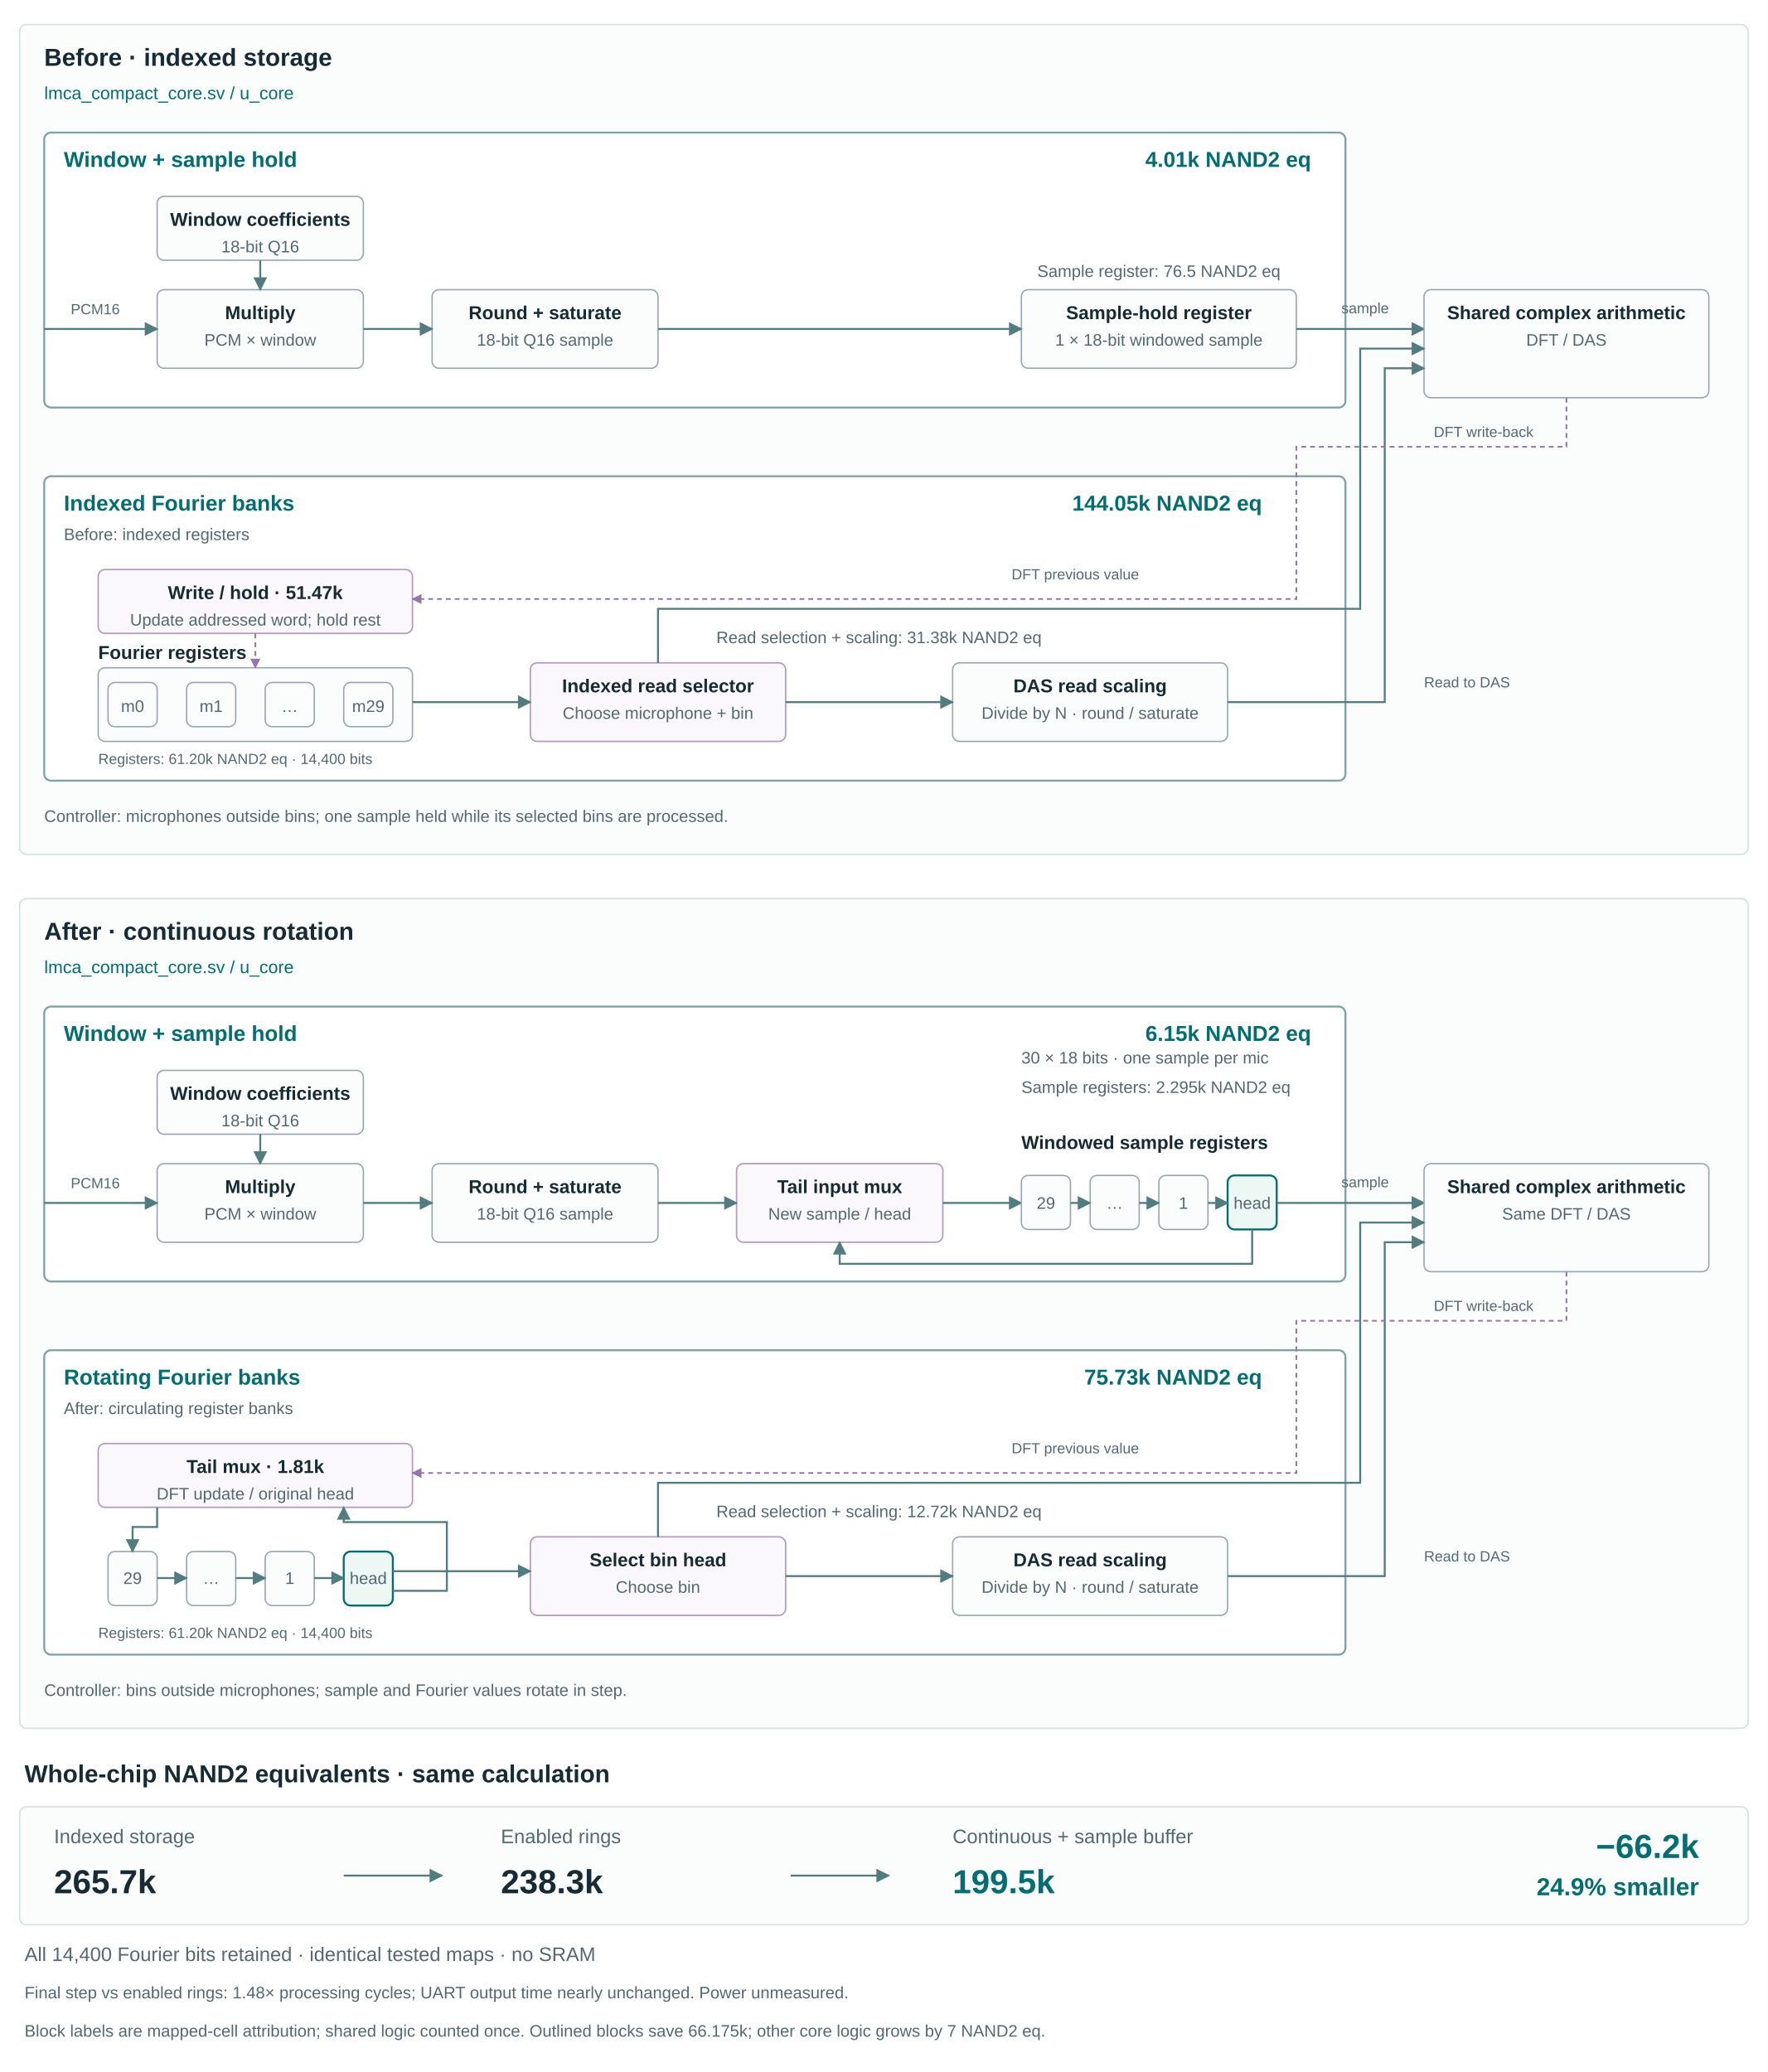
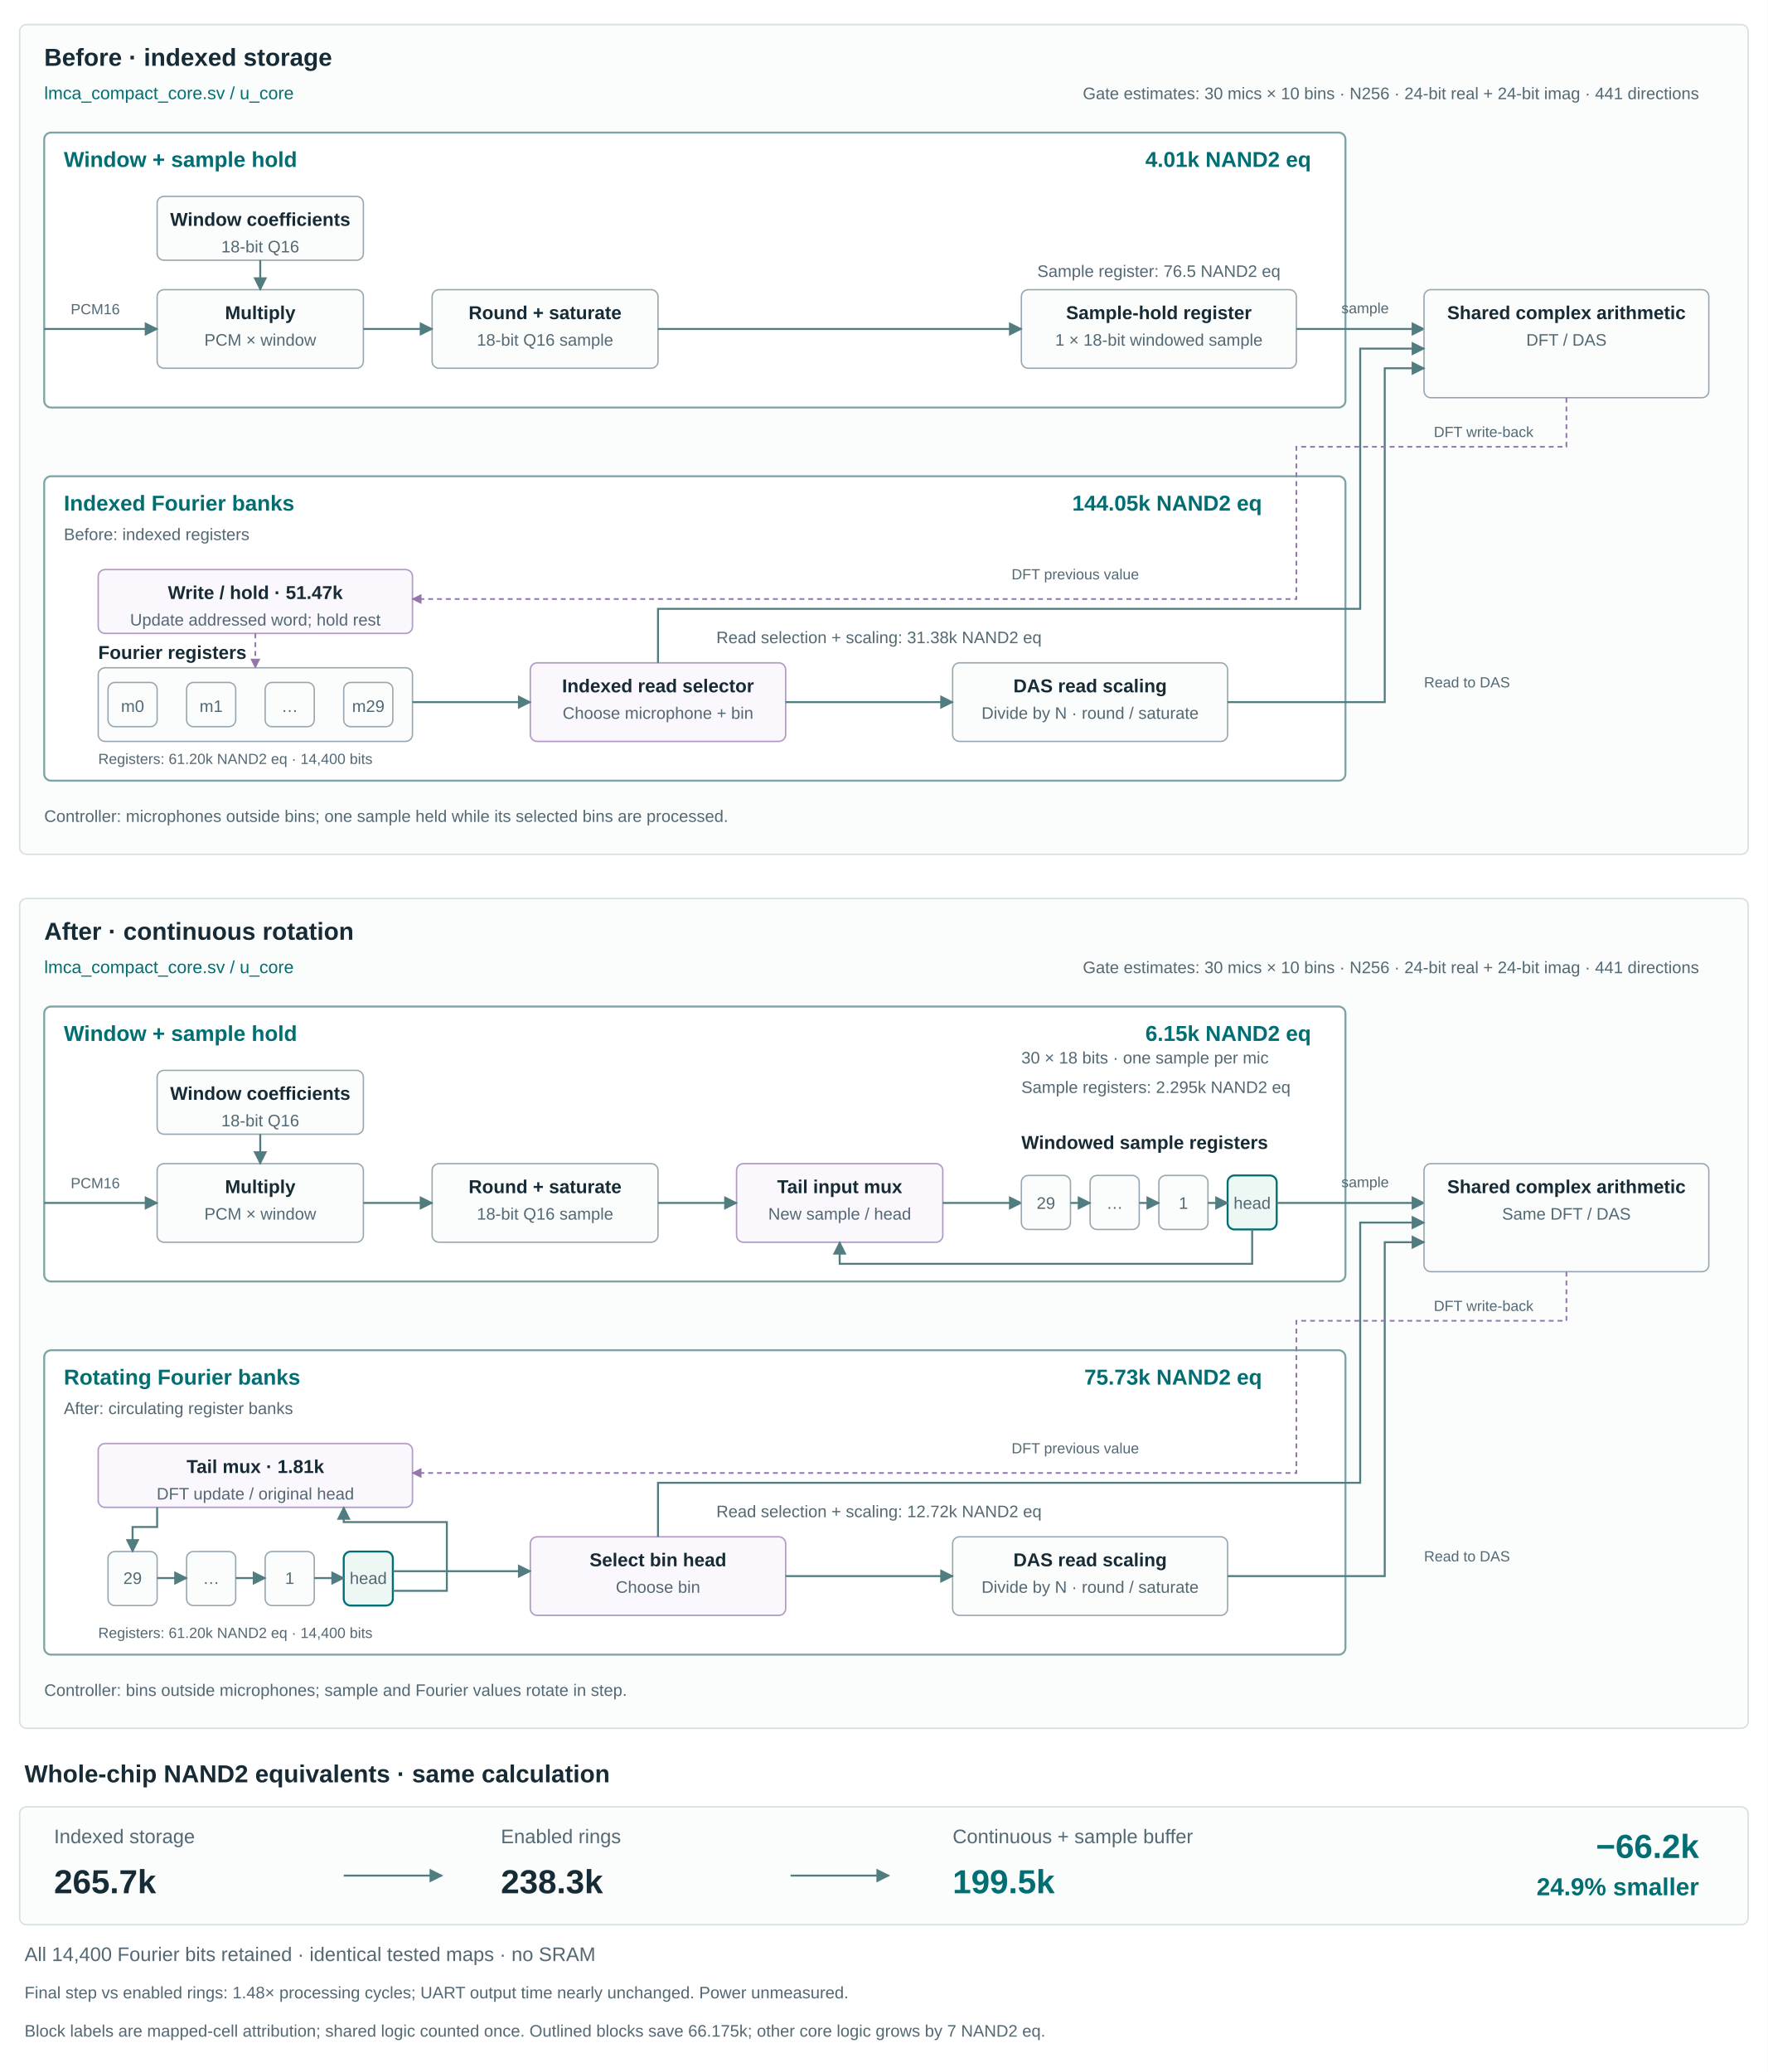
<svg xmlns="http://www.w3.org/2000/svg" width="1800" height="2110" viewBox="0 0 1800 2110" role="img" aria-labelledby="rotation-title rotation-desc">
  <defs>
    <marker id="arrow" viewBox="0 0 10 10" refX="9" refY="5" markerWidth="7" markerHeight="7" orient="auto">
      <path d="M0 0L10 5L0 10Z" fill="#527d80" />
    </marker>
    <marker id="write-arrow" viewBox="0 0 10 10" refX="9" refY="5" markerWidth="6" markerHeight="6" orient="auto">
      <path d="M0 0L10 5L0 10Z" fill="#9276ac" />
    </marker>
  </defs>
  <style>text{font-family:'Segoe UI',Arial,sans-serif;fill:#162b35}.heading{font-size:25px;font-weight:650}.group-title{font-size:22px;font-weight:650;fill:#006e72}.node{font-size:19px;font-weight:650}.small{font-size:17px;fill:#536873}.tiny{font-size:15px;fill:#536873}.muted{font-size:20px;fill:#536873}.file{font-size:18px;fill:#006e72}.panel{fill:#fbfdfc;stroke:#d7e0e3;stroke-width:1.5}.group{fill:white;stroke:#7da3a4;stroke-width:2}.box{fill:#fbfdfc;stroke:#98a7af;stroke-width:1.4}.changed{fill:#edf7f4;stroke:#006e72;stroke-width:2}.selection{fill:#faf8fc;stroke:#b29bc5;stroke-width:1.5}.flow{fill:none;stroke:#527d80;stroke-width:2;marker-end:url(#arrow)}.write{fill:none;stroke:#9276ac;stroke-width:1.7;stroke-dasharray:5 4;marker-end:url(#write-arrow)}.gate{font-size:34px;font-weight:700}.accent{fill:#006e72}</style>
  <rect width="1800" height="2110" fill="white" />
  <g transform="translate(0 0)">
    <rect x="20" y="25" width="1760" height="845" rx="7" class="panel" />
    <text x="45" y="67" class="heading">Before · indexed storage</text>
    <text x="45" y="101" class="file">lmca_compact_core.sv / u_core</text>
+     <text x="1730" y="101" class="small" text-anchor="end">Gate estimates: 30 mics × 10 bins · N256 · 24-bit real + 24-bit imag · 441 directions</text>
    <rect x="45" y="135" width="1325" height="280" rx="7" class="group" />
    <text x="65" y="170" class="group-title">Window + sample hold</text>
    <text x="1335" y="170" class="group-title" text-anchor="end">4.01k NAND2 eq</text>
    <rect x="160" y="200" width="210" height="65" rx="7" class="box" />
    <text x="265.0" y="230" class="node" text-anchor="middle">Window coefficients</text>
    <text x="265.0" y="257" class="small" text-anchor="middle">18-bit Q16</text>
    <rect x="160" y="295" width="210" height="80" rx="7" class="box" />
    <text x="265.0" y="325" class="node" text-anchor="middle">Multiply</text>
    <text x="265.0" y="352" class="small" text-anchor="middle">PCM × window</text>
    <rect x="440" y="295" width="230" height="80" rx="7" class="box" />
    <text x="555.0" y="325" class="node" text-anchor="middle">Round + saturate</text>
    <text x="555.0" y="352" class="small" text-anchor="middle">18-bit Q16 sample</text>
    <path d="M265 265V295" class="flow" />
    <path d="M45 335H160" class="flow" />
    <text x="72" y="320" class="tiny">PCM16</text>
    <path d="M370 335H440" class="flow" />
    <rect x="1040" y="295" width="280" height="80" rx="7" class="box" />
    <text x="1180.0" y="325" class="node" text-anchor="middle">Sample-hold register</text>
    <text x="1180.0" y="352" class="small" text-anchor="middle">1 × 18-bit windowed sample</text>
    <path d="M670 335H1040" class="flow" />
    <path d="M1320 335H1450" class="flow" />
    <text x="1390" y="319" class="tiny" text-anchor="middle">sample</text>
    <rect x="1450" y="295" width="290" height="110" rx="7" class="box" />
    <text x="1595.0" y="325" class="node" text-anchor="middle">Shared complex arithmetic</text>
    <text x="1595.0" y="352" class="small" text-anchor="middle">DFT / DAS</text>
    <rect x="45" y="485" width="1325" height="310" rx="7" class="group" />
    <text x="65" y="520" class="group-title">Indexed Fourier banks</text>
    <text x="1285" y="520" class="group-title" text-anchor="end">144.05k NAND2 eq</text>
    <text x="65" y="550" class="small">Before: indexed registers</text>
    <rect x="100" y="580" width="320" height="65" rx="7" class="selection" />
    <text x="260.0" y="610" class="node" text-anchor="middle">Write / hold · 51.47k</text>
    <text x="260.0" y="637" class="small" text-anchor="middle">Update addressed word; hold rest</text>
    <rect x="540" y="675" width="260" height="80" rx="7" class="selection" />
    <text x="670.0" y="705" class="node" text-anchor="middle">Indexed read selector</text>
    <text x="670.0" y="732" class="small" text-anchor="middle">Choose microphone + bin</text>
    <rect x="970" y="675" width="280" height="80" rx="7" class="box" />
    <text x="1110.0" y="705" class="node" text-anchor="middle">DAS read scaling</text>
    <text x="1110.0" y="732" class="small" text-anchor="middle">Divide by N · round / saturate</text>
    <rect x="100" y="680" width="320" height="75" rx="7" class="box" />
    <text x="100" y="671" class="node">Fourier registers</text>
    <rect x="110" y="695" width="50" height="45" rx="7" class="box" />
    <text x="135" y="725" class="small" text-anchor="middle">m0</text>
    <rect x="190" y="695" width="50" height="45" rx="7" class="box" />
    <text x="215" y="725" class="small" text-anchor="middle">m1</text>
    <rect x="270" y="695" width="50" height="45" rx="7" class="box" />
    <text x="295" y="725" class="small" text-anchor="middle">…</text>
    <rect x="350" y="695" width="50" height="45" rx="7" class="box" />
    <text x="375" y="725" class="small" text-anchor="middle">m29</text>
    <path d="M260 645V680" class="write" />
    <path d="M420 715H540" class="flow" />
    <text x="100" y="778" class="tiny">Registers: 61.20k NAND2 eq · 14,400 bits</text>
    <path d="M800 715H970" class="flow" />
    <path d="M1250 715H1410V375H1450" class="flow" />
    <path d="M670 675V620H1385V355H1450" class="flow" />
    <text x="1030" y="590" class="tiny">DFT previous value</text>
    <path d="M1595 405V455H1320V610H420" class="write" />
    <text x="1460" y="445" class="tiny">DFT write-back</text>
    <text x="1450" y="700" class="tiny">Read to DAS</text>
    <text x="45" y="837" class="small">Controller: microphones outside bins; one sample held while its selected bins are processed.</text>
    <text x="895" y="655" class="small" text-anchor="middle">Read selection + scaling: 31.38k NAND2 eq</text>
    <text x="1180" y="282" class="small" text-anchor="middle">Sample register: 76.5 NAND2 eq</text>
  </g>
  <g transform="translate(0 890)">
    <rect x="20" y="25" width="1760" height="845" rx="7" class="panel" />
    <text x="45" y="67" class="heading">After · continuous rotation</text>
    <text x="45" y="101" class="file">lmca_compact_core.sv / u_core</text>
+     <text x="1730" y="101" class="small" text-anchor="end">Gate estimates: 30 mics × 10 bins · N256 · 24-bit real + 24-bit imag · 441 directions</text>
    <rect x="45" y="135" width="1325" height="280" rx="7" class="group" />
    <text x="65" y="170" class="group-title">Window + sample hold</text>
    <text x="1335" y="170" class="group-title" text-anchor="end">6.15k NAND2 eq</text>
    <rect x="160" y="200" width="210" height="65" rx="7" class="box" />
    <text x="265.0" y="230" class="node" text-anchor="middle">Window coefficients</text>
    <text x="265.0" y="257" class="small" text-anchor="middle">18-bit Q16</text>
    <rect x="160" y="295" width="210" height="80" rx="7" class="box" />
    <text x="265.0" y="325" class="node" text-anchor="middle">Multiply</text>
    <text x="265.0" y="352" class="small" text-anchor="middle">PCM × window</text>
    <rect x="440" y="295" width="230" height="80" rx="7" class="box" />
    <text x="555.0" y="325" class="node" text-anchor="middle">Round + saturate</text>
    <text x="555.0" y="352" class="small" text-anchor="middle">18-bit Q16 sample</text>
    <path d="M265 265V295" class="flow" />
    <path d="M45 335H160" class="flow" />
    <text x="72" y="320" class="tiny">PCM16</text>
    <path d="M370 335H440" class="flow" />
    <rect x="750" y="295" width="210" height="80" rx="7" class="selection" />
    <text x="855.0" y="325" class="node" text-anchor="middle">Tail input mux</text>
    <text x="855.0" y="352" class="small" text-anchor="middle">New sample / head</text>
    <path d="M670 335H750" class="flow" />
    <path d="M960 335H1040" class="flow" />
    <text x="1040" y="280" class="node">Windowed sample registers</text>
    <rect x="1040" y="307" width="50" height="55" rx="7" class="box" />
    <text x="1065" y="341" class="small" text-anchor="middle">29</text>
    <rect x="1110" y="307" width="50" height="55" rx="7" class="box" />
    <text x="1135" y="341" class="small" text-anchor="middle">…</text>
    <rect x="1180" y="307" width="50" height="55" rx="7" class="box" />
    <text x="1205" y="341" class="small" text-anchor="middle">1</text>
    <rect x="1250" y="307" width="50" height="55" rx="7" class="changed" />
    <text x="1275" y="341" class="small" text-anchor="middle">head</text>
    <path d="M1090 335H1110" class="flow" />
    <path d="M1160 335H1180" class="flow" />
    <path d="M1230 335H1250" class="flow" />
    <path d="M1275 362V397H855V375" class="flow" />
    <path d="M1300 335H1450" class="flow" />
    <text x="1040" y="193" class="small">30 × 18 bits · one sample per mic</text>
    <text x="1390" y="319" class="tiny" text-anchor="middle">sample</text>
    <rect x="1450" y="295" width="290" height="110" rx="7" class="box" />
    <text x="1595.0" y="325" class="node" text-anchor="middle">Shared complex arithmetic</text>
    <text x="1595.0" y="352" class="small" text-anchor="middle">Same DFT / DAS</text>
    <rect x="45" y="485" width="1325" height="310" rx="7" class="group" />
    <text x="65" y="520" class="group-title">Rotating Fourier banks</text>
    <text x="1285" y="520" class="group-title" text-anchor="end">75.73k NAND2 eq</text>
    <text x="65" y="550" class="small">After: circulating register banks</text>
    <rect x="100" y="580" width="320" height="65" rx="7" class="selection" />
    <text x="260.0" y="610" class="node" text-anchor="middle">Tail mux · 1.81k</text>
    <text x="260.0" y="637" class="small" text-anchor="middle">DFT update / original head</text>
    <rect x="540" y="675" width="260" height="80" rx="7" class="selection" />
    <text x="670.0" y="705" class="node" text-anchor="middle">Select bin head</text>
    <text x="670.0" y="732" class="small" text-anchor="middle">Choose bin</text>
    <rect x="970" y="675" width="280" height="80" rx="7" class="box" />
    <text x="1110.0" y="705" class="node" text-anchor="middle">DAS read scaling</text>
    <text x="1110.0" y="732" class="small" text-anchor="middle">Divide by N · round / saturate</text>
    <rect x="110" y="690" width="50" height="55" rx="7" class="box" />
    <text x="135" y="723" class="small" text-anchor="middle">29</text>
    <rect x="190" y="690" width="50" height="55" rx="7" class="box" />
    <text x="215" y="723" class="small" text-anchor="middle">…</text>
    <rect x="270" y="690" width="50" height="55" rx="7" class="box" />
    <text x="295" y="723" class="small" text-anchor="middle">1</text>
    <rect x="350" y="690" width="50" height="55" rx="7" class="changed" />
    <text x="375" y="723" class="small" text-anchor="middle">head</text>
    <path d="M160 717H190" class="flow" />
    <path d="M240 717H270" class="flow" />
    <path d="M320 717H350" class="flow" />
    <path d="M160 645V665H135V690" class="flow" />
    <path d="M400 730H455V660H350V645" class="flow" />
    <path d="M400 710H540" class="flow" />
    <text x="100" y="778" class="tiny">Registers: 61.20k NAND2 eq · 14,400 bits</text>
    <path d="M800 715H970" class="flow" />
    <path d="M1250 715H1410V375H1450" class="flow" />
    <path d="M670 675V620H1385V355H1450" class="flow" />
    <text x="1030" y="590" class="tiny">DFT previous value</text>
    <path d="M1595 405V455H1320V610H420" class="write" />
    <text x="1460" y="445" class="tiny">DFT write-back</text>
    <text x="1450" y="700" class="tiny">Read to DAS</text>
    <text x="45" y="837" class="small">Controller: bins outside microphones; sample and Fourier values rotate in step.</text>
    <text x="895" y="655" class="small" text-anchor="middle">Read selection + scaling: 12.72k NAND2 eq</text>
    <text x="1040" y="223" class="small">Sample registers: 2.295k NAND2 eq</text>
  </g>
  <text x="25" y="1815" class="heading">Whole-chip NAND2 equivalents · same calculation</text>
  <rect x="20" y="1840" width="1760" height="120" rx="7" class="panel" />
  <text x="55" y="1877" class="muted">Indexed storage</text>
  <text x="55" y="1928" class="gate">265.7k</text>
  <text x="510" y="1877" class="muted">Enabled rings</text>
  <text x="510" y="1928" class="gate">238.3k</text>
  <text x="970" y="1877" class="muted">Continuous + sample buffer</text>
  <text x="970" y="1928" class="gate accent">199.5k</text>
  <path d="M350 1910H450" class="flow" />
  <path d="M805 1910H905" class="flow" />
  <text x="1730" y="1892" class="gate accent" text-anchor="end">−66.2k</text>
  <text x="1730" y="1930" class="heading accent" text-anchor="end">24.9% smaller</text>
  <text x="25" y="1997" class="muted">All 14,400 Fourier bits retained · identical tested maps · no SRAM</text>
  <text x="25" y="2035" class="small">Final step vs enabled rings: 1.48× processing cycles; UART output time nearly unchanged. Power unmeasured.</text>
  <text x="25" y="2074" class="small">Block labels are mapped-cell attribution; shared logic counted once. Outlined blocks save 66.175k; other core logic grows by 7 NAND2 eq.</text>
</svg>
